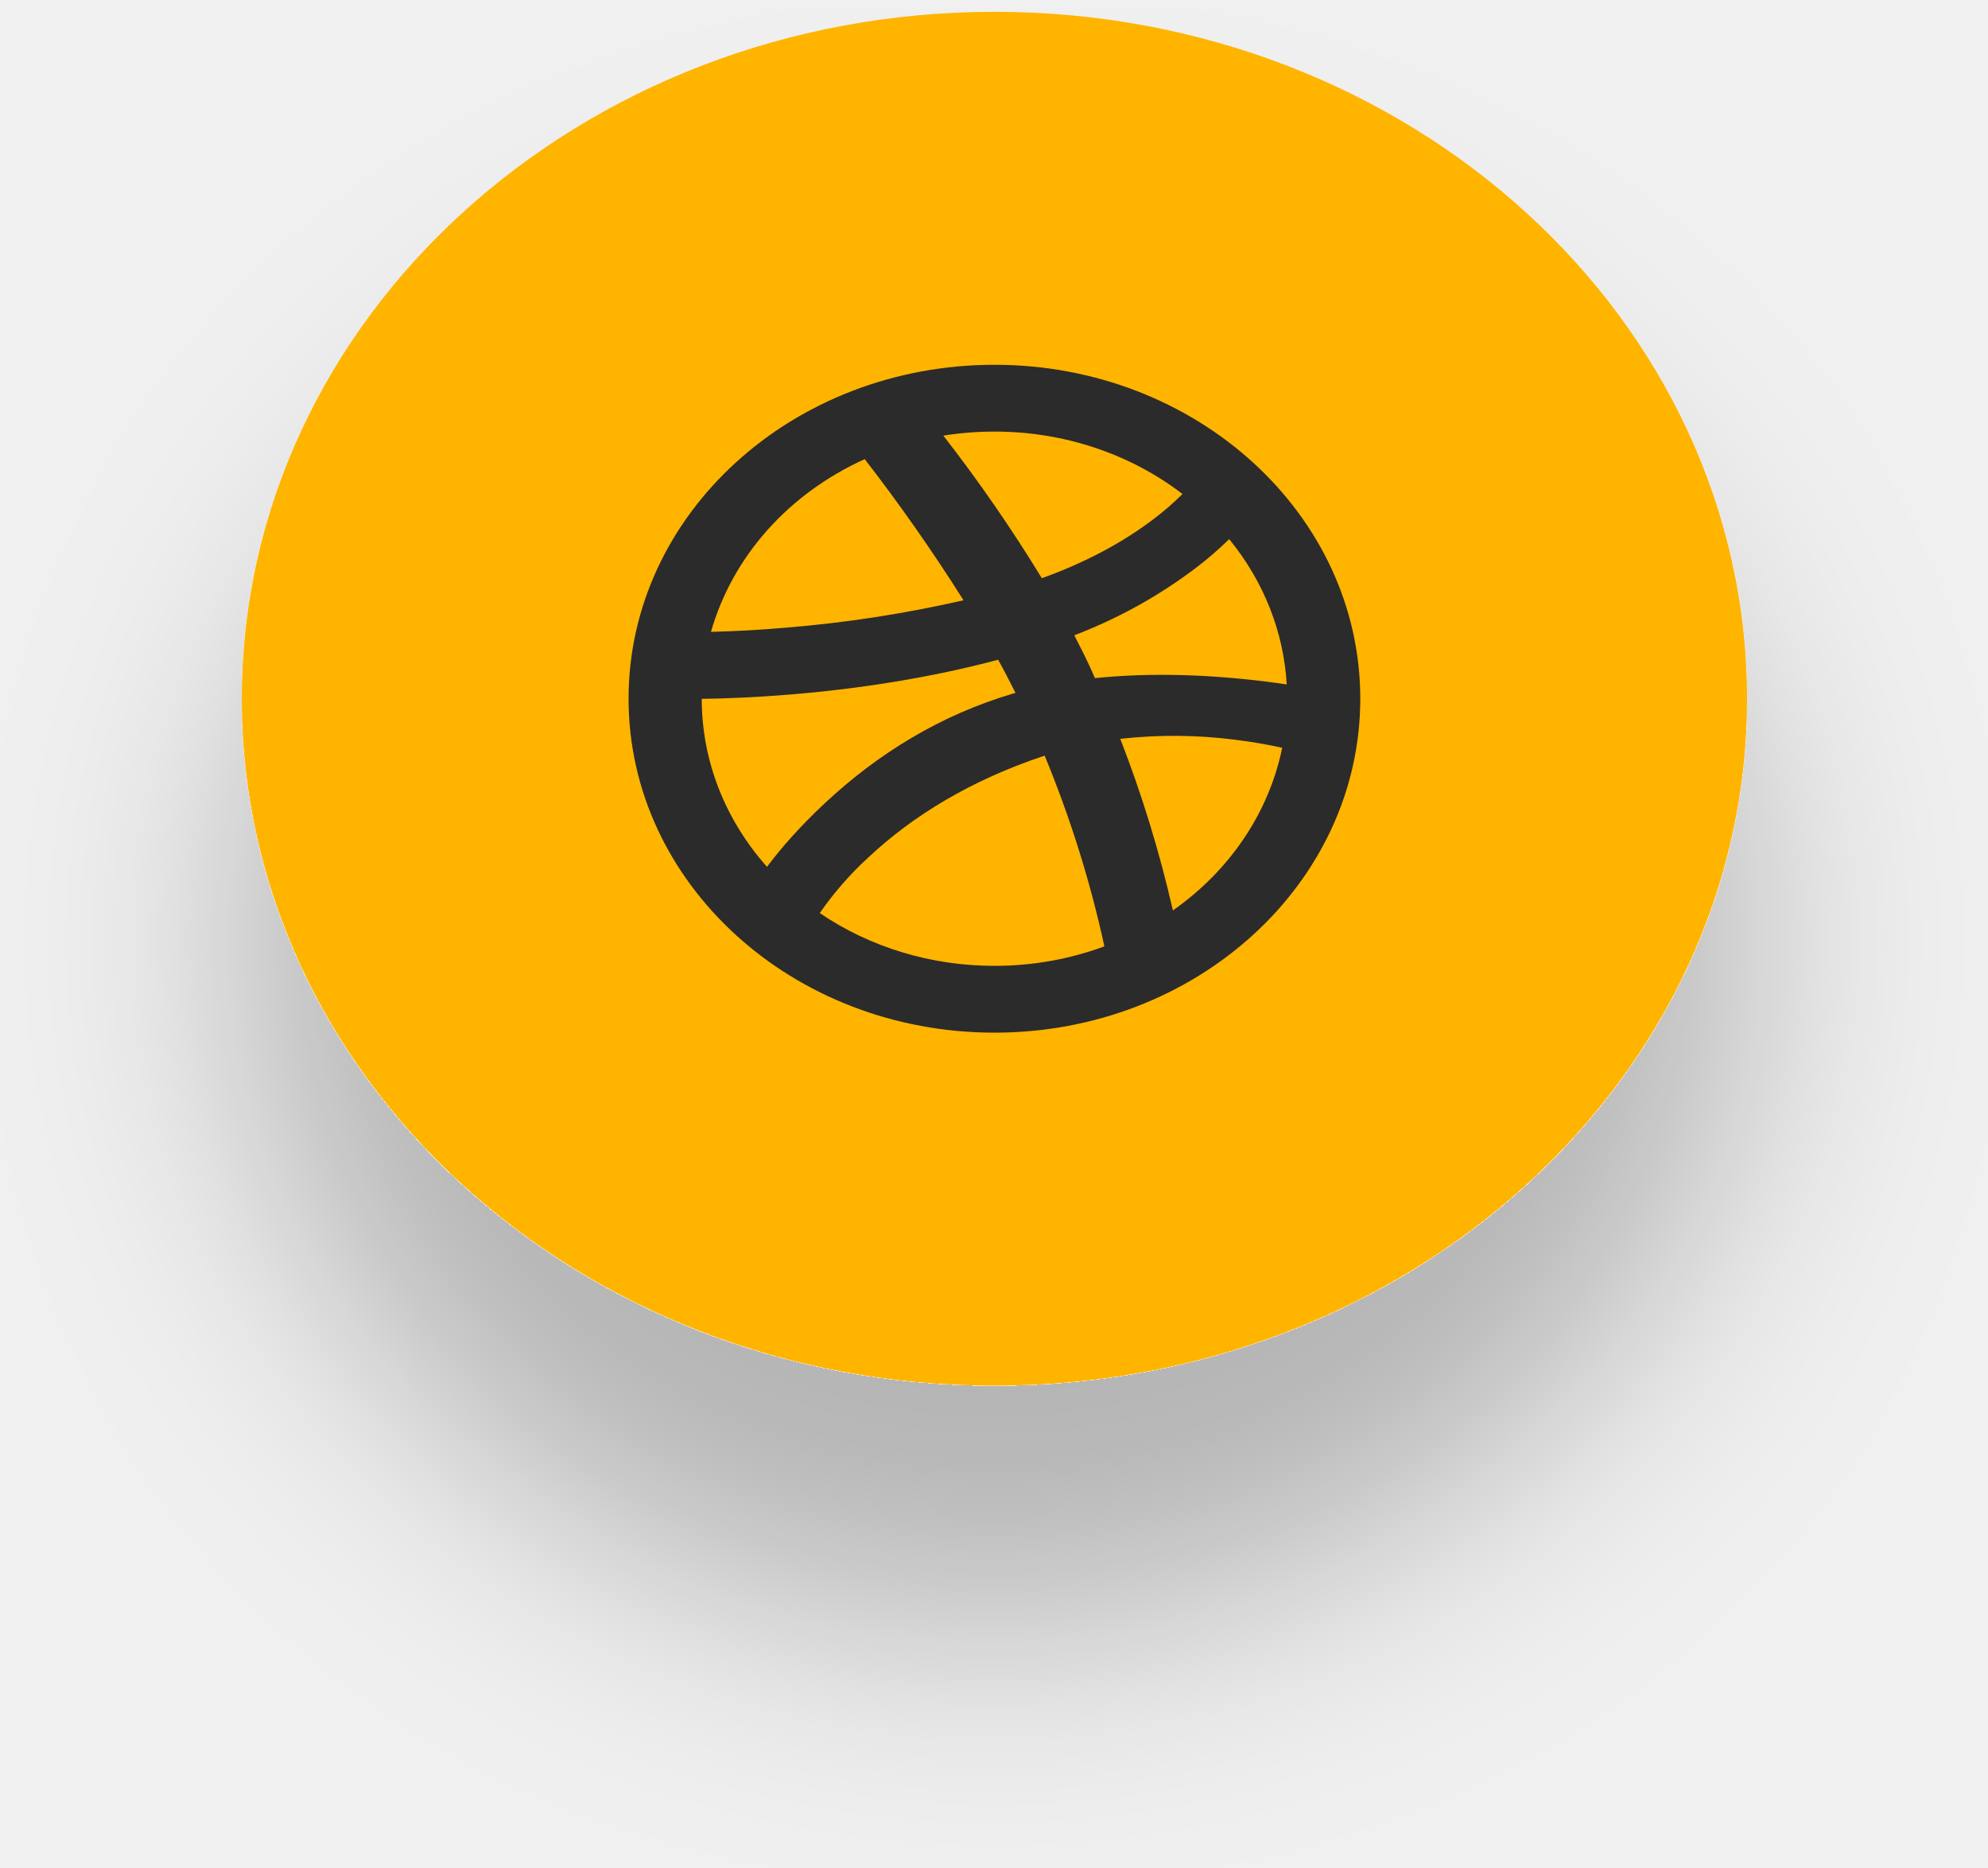
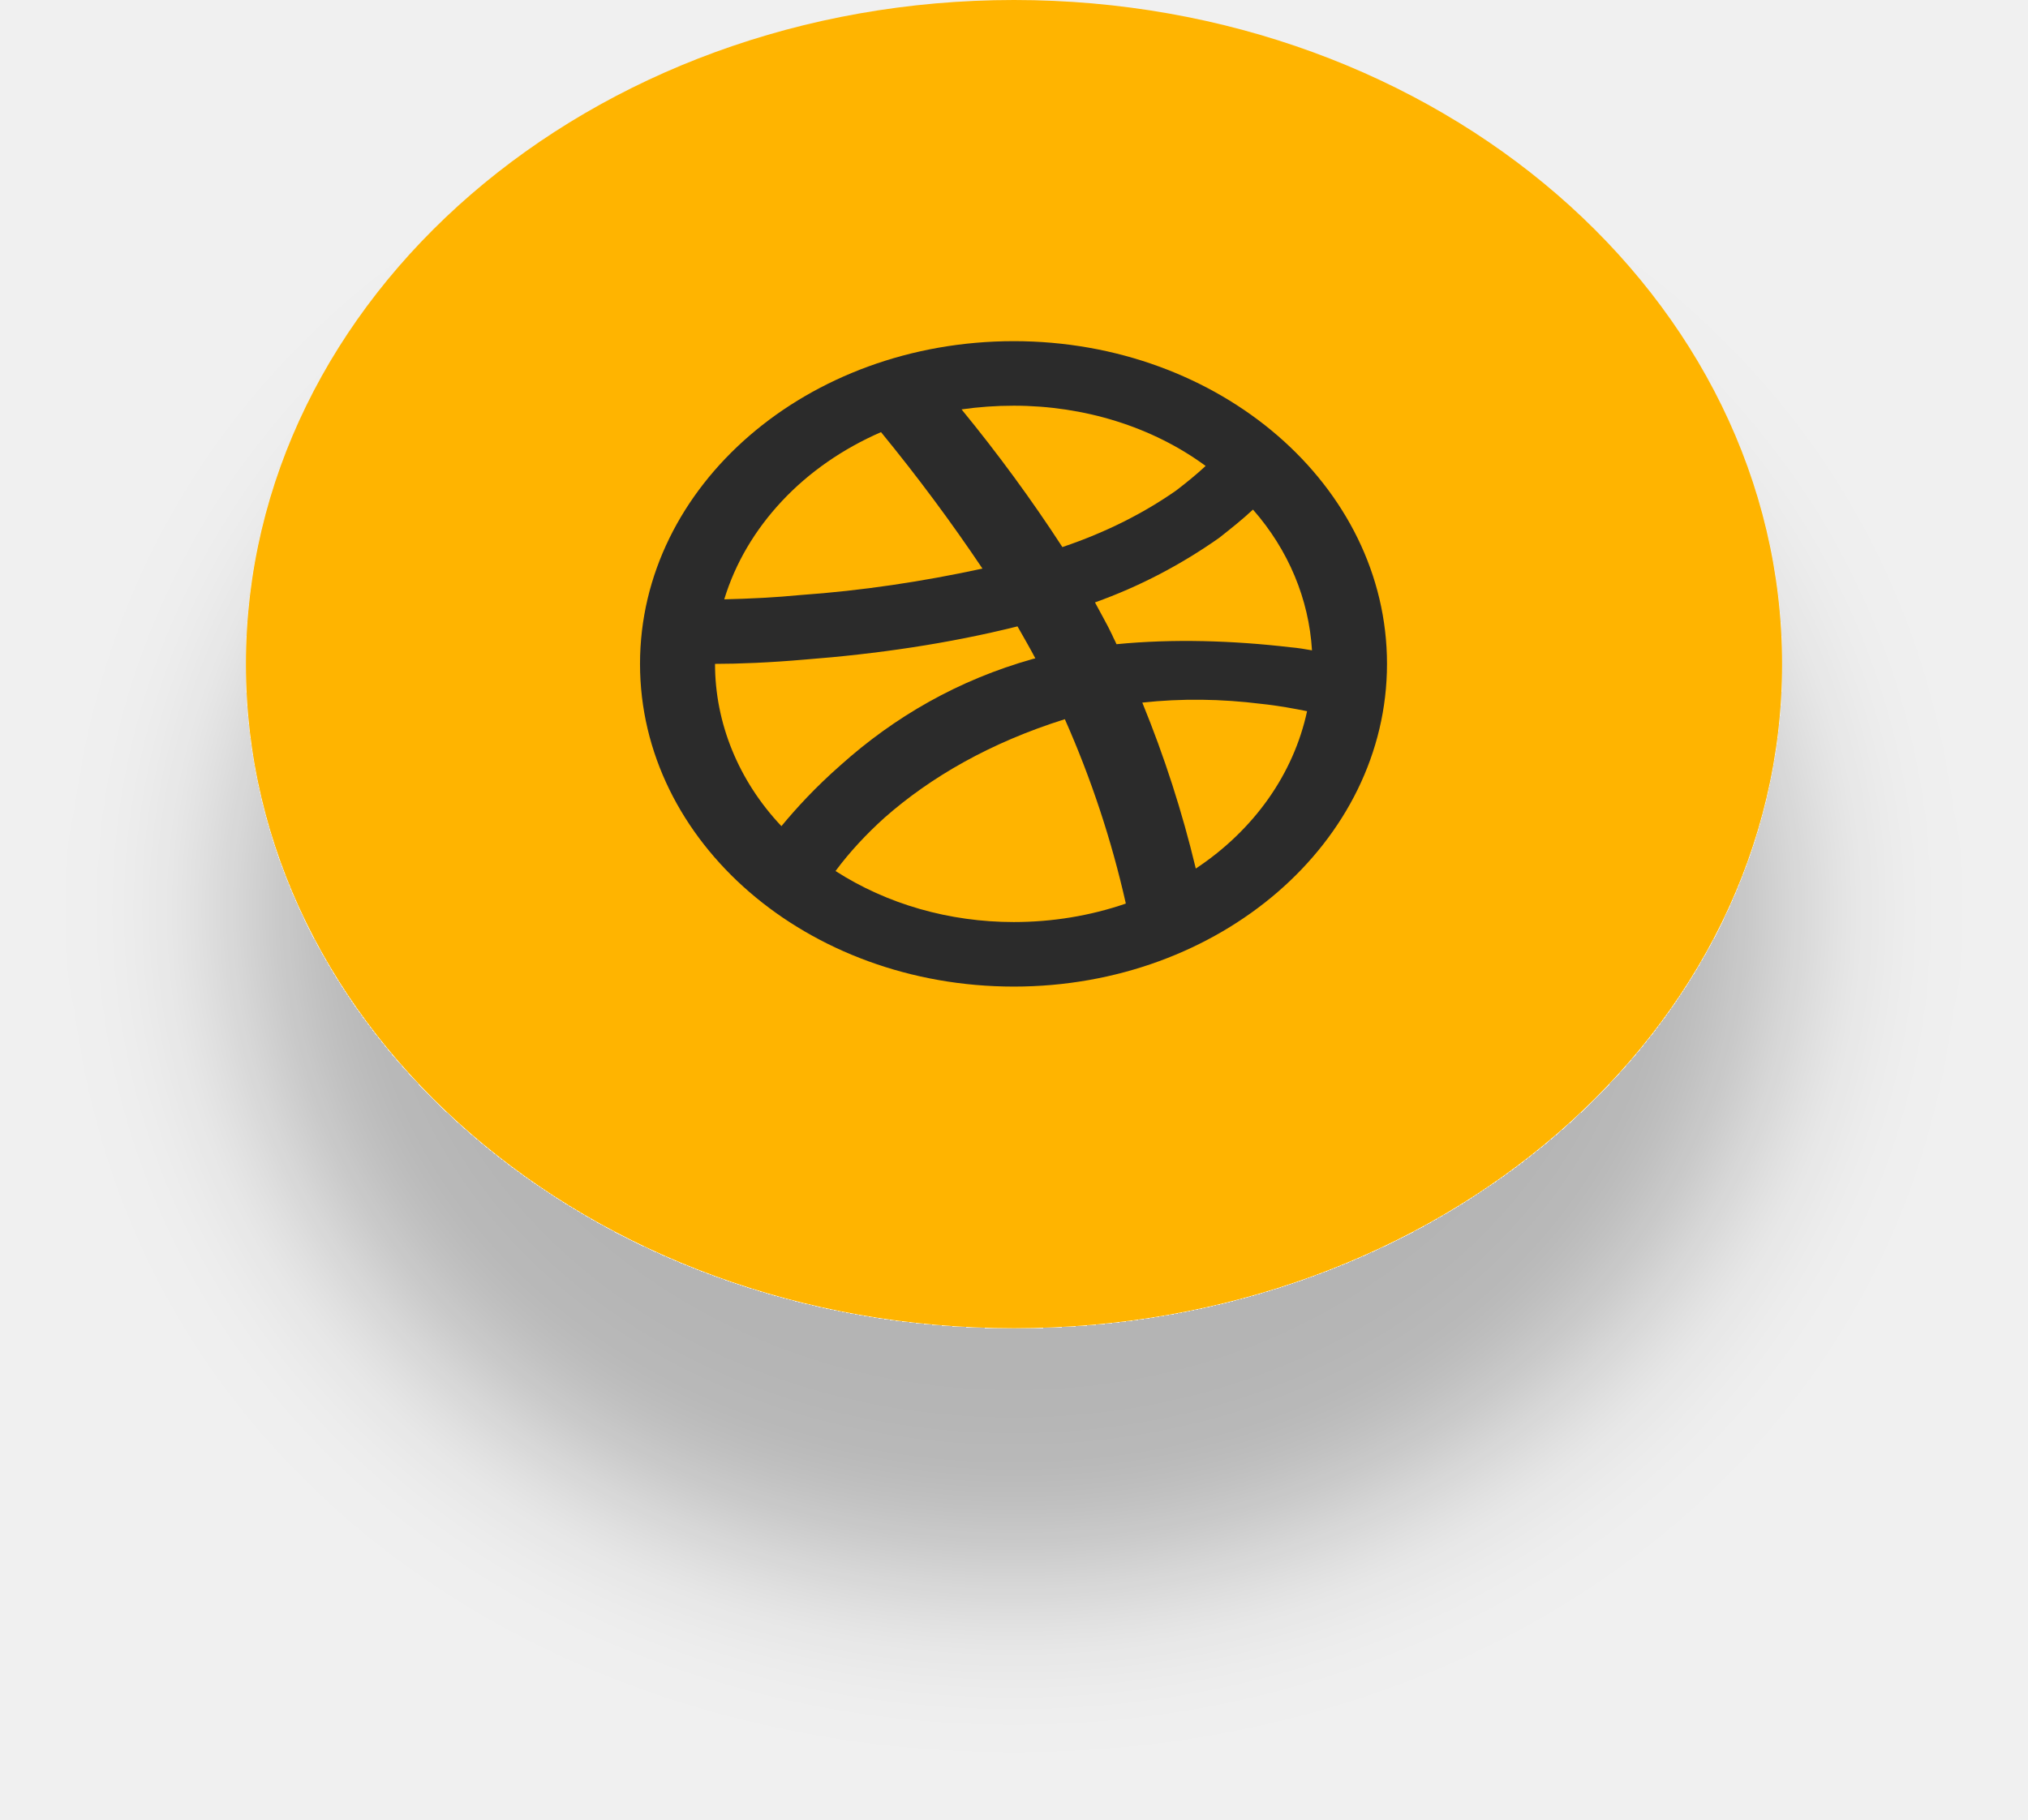
- <svg xmlns="http://www.w3.org/2000/svg" width="33" height="31" viewBox="0 0 33 31" fill="none">
-   <g filter="url(#filter0_d_2_476)">
-     <ellipse cx="16.507" cy="11.598" rx="12.493" ry="11.402" fill="#FFB400" />
-     <g clip-path="url(#clip0_2_476)">
-       <path d="M21.359 11.361C21.309 10.488 20.977 9.649 20.404 8.949C20.229 9.121 20.042 9.282 19.845 9.431C19.238 9.891 18.56 10.267 17.833 10.545C17.934 10.739 18.027 10.927 18.109 11.105V11.106C18.132 11.156 18.155 11.206 18.176 11.256C19.096 11.162 20.065 11.196 21.004 11.312C21.129 11.327 21.247 11.344 21.359 11.361ZM15.659 7.231C16.251 7.992 16.797 8.783 17.294 9.598C18.037 9.331 18.651 8.994 19.145 8.619C19.317 8.49 19.478 8.35 19.629 8.2C18.755 7.529 17.649 7.162 16.507 7.164C16.223 7.164 15.939 7.186 15.659 7.231V7.231ZM11.802 10.488C12.216 10.478 12.629 10.455 13.041 10.419C14.037 10.338 15.024 10.186 15.994 9.964C15.487 9.16 14.94 8.379 14.354 7.621C13.729 7.904 13.177 8.306 12.736 8.801C12.296 9.296 11.978 9.871 11.802 10.488ZM12.732 14.389C12.967 14.074 13.277 13.721 13.688 13.336C14.571 12.51 15.613 11.867 16.819 11.512L16.857 11.502C16.757 11.301 16.663 11.121 16.568 10.951C15.453 11.248 14.278 11.433 13.108 11.529C12.537 11.576 12.025 11.596 11.649 11.6C11.648 12.615 12.03 13.6 12.732 14.389H12.732ZM18.332 15.708C18.098 14.63 17.766 13.572 17.341 12.543C16.125 12.946 15.156 13.536 14.408 14.238C14.105 14.517 13.837 14.825 13.608 15.156C14.445 15.726 15.462 16.033 16.507 16.032C17.133 16.033 17.752 15.923 18.332 15.709V15.708ZM19.47 15.112C20.418 14.447 21.064 13.486 21.284 12.413C21.077 12.366 20.815 12.318 20.527 12.282C19.887 12.198 19.238 12.192 18.596 12.264C18.958 13.194 19.249 14.146 19.47 15.113V15.112ZM16.507 17.141C13.153 17.141 10.434 14.659 10.434 11.598C10.434 8.537 13.153 6.055 16.507 6.055C19.861 6.055 22.58 8.537 22.58 11.598C22.58 14.659 19.861 17.141 16.507 17.141Z" fill="#2B2B2B" />
+ <svg xmlns="http://www.w3.org/2000/svg" width="32.986" height="29.608" viewBox="0 0 32.986 29.608" fill="none">
+   <defs>
+     <filter id="filter_2_476_dd" x="0" y="0" width="32.986" height="29.608" filterUnits="userSpaceOnUse" color-interpolation-filters="sRGB">
+       <feFlood flood-opacity="0" result="BackgroundImageFix" />
+       <feColorMatrix in="SourceAlpha" type="matrix" values="0 0 0 0 0 0 0 0 0 0 0 0 0 0 0 0 0 0 127 0" result="hardAlpha" />
+       <feOffset dx="0" dy="4" />
+       <feGaussianBlur stdDeviation="1.333" />
+       <feComposite in2="hardAlpha" operator="out" k2="-1" k3="1" />
+       <feColorMatrix type="matrix" values="0 0 0 0 0 0 0 0 0 0 0 0 0 0 0 0 0 0 0.25 0" />
+       <feBlend mode="normal" in2="BackgroundImageFix" result="effect_dropShadow_1" />
+       <feBlend mode="normal" in="SourceGraphic" in2="effect_dropShadow_1" result="shape" />
+     </filter>
+     <clipPath id="clip2_6906">
+       <rect id="Icons-dribbble" width="14.575" height="12.605" transform="translate(9.205566 4.501953)" fill="white" fill-opacity="0" />
+     </clipPath>
+   </defs>
+   <g filter="url(#filter_2_476_dd)">
+     <ellipse id="Ellipse 9" cx="16.493" cy="10.804" rx="12.493" ry="10.804" fill="#FFB400" fill-opacity="1" />
+     <rect id="Icons-dribbble" width="14.575" height="12.605" transform="translate(9.205566 4.501953)" fill="#FFFFFF" fill-opacity="0" />
+     <rect id="Icons-dribbble" width="14.575" height="12.605" transform="translate(9.205566 4.501953)" fill="#FFFFFF" fill-opacity="0" />
+     <rect id="Icons-dribbble" width="14.575" height="12.605" transform="translate(9.205566 4.501953)" fill="#FFFFFF" fill-opacity="0" />
+     <g clip-path="url(#clip2_6906)">
+       <path id="Vector" d="M21.34 10.58C21.29 9.75 20.96 8.95 20.38 8.29C20.21 8.45 20.02 8.6 19.83 8.75C19.22 9.18 18.54 9.54 17.81 9.8C17.91 9.99 18.01 10.16 18.09 10.33L18.09 10.33C18.11 10.38 18.14 10.43 18.16 10.48C19.08 10.39 20.05 10.42 20.99 10.53C21.11 10.54 21.23 10.56 21.34 10.58ZM15.64 6.66C16.23 7.38 16.78 8.13 17.28 8.9C18.02 8.65 18.63 8.33 19.13 7.98C19.3 7.85 19.46 7.72 19.61 7.58C18.74 6.94 17.63 6.6 16.49 6.6C16.2 6.6 15.92 6.62 15.64 6.66L15.64 6.66ZM11.78 9.75C12.2 9.74 12.61 9.72 13.02 9.68C14.02 9.61 15.01 9.46 15.98 9.25C15.47 8.49 14.92 7.75 14.33 7.03C13.71 7.3 13.16 7.68 12.72 8.15C12.28 8.62 11.96 9.16 11.78 9.75ZM12.71 13.44C12.95 13.15 13.26 12.81 13.67 12.45C14.55 11.66 15.59 11.06 16.8 10.72L16.84 10.71C16.74 10.52 16.64 10.35 16.55 10.19C15.43 10.47 14.26 10.64 13.09 10.73C12.52 10.78 12.01 10.8 11.63 10.8C11.63 11.76 12.01 12.7 12.71 13.44L12.71 13.44ZM18.31 14.69C18.08 13.67 17.75 12.67 17.32 11.7C16.11 12.08 15.14 12.64 14.39 13.3C14.09 13.57 13.82 13.86 13.59 14.17C14.43 14.71 15.44 15 16.49 15C17.11 15 17.73 14.9 18.31 14.7L18.31 14.69ZM19.45 14.13C20.4 13.5 21.04 12.59 21.26 11.57C21.06 11.53 20.8 11.48 20.51 11.45C19.87 11.37 19.22 11.36 18.58 11.43C18.94 12.31 19.23 13.21 19.45 14.13L19.45 14.13ZM16.49 16.05C13.13 16.05 10.41 13.7 10.41 10.8C10.41 7.9 13.13 5.55 16.49 5.55C19.84 5.55 22.56 7.9 22.56 10.8C22.56 13.7 19.84 16.05 16.49 16.05Z" fill="#2B2B2B" fill-opacity="1" fill-rule="nonzero" />
    </g>
  </g>
-   <defs>
-     <filter id="filter0_d_2_476" x="0.014" y="0.196" width="32.986" height="30.804" filterUnits="userSpaceOnUse" color-interpolation-filters="sRGB">
-       <feFlood flood-opacity="0" result="BackgroundImageFix" />
-       <feColorMatrix in="SourceAlpha" type="matrix" values="0 0 0 0 0 0 0 0 0 0 0 0 0 0 0 0 0 0 127 0" result="hardAlpha" />
-       <feOffset dy="4" />
-       <feGaussianBlur stdDeviation="2" />
-       <feComposite in2="hardAlpha" operator="out" />
-       <feColorMatrix type="matrix" values="0 0 0 0 0 0 0 0 0 0 0 0 0 0 0 0 0 0 0.25 0" />
-       <feBlend mode="normal" in2="BackgroundImageFix" result="effect1_dropShadow_2_476" />
-       <feBlend mode="normal" in="SourceGraphic" in2="effect1_dropShadow_2_476" result="shape" />
-     </filter>
-     <clipPath id="clip0_2_476">
-       <rect width="14.575" height="13.303" fill="white" transform="translate(9.21924 4.94678)" />
-     </clipPath>
-   </defs>
</svg>
